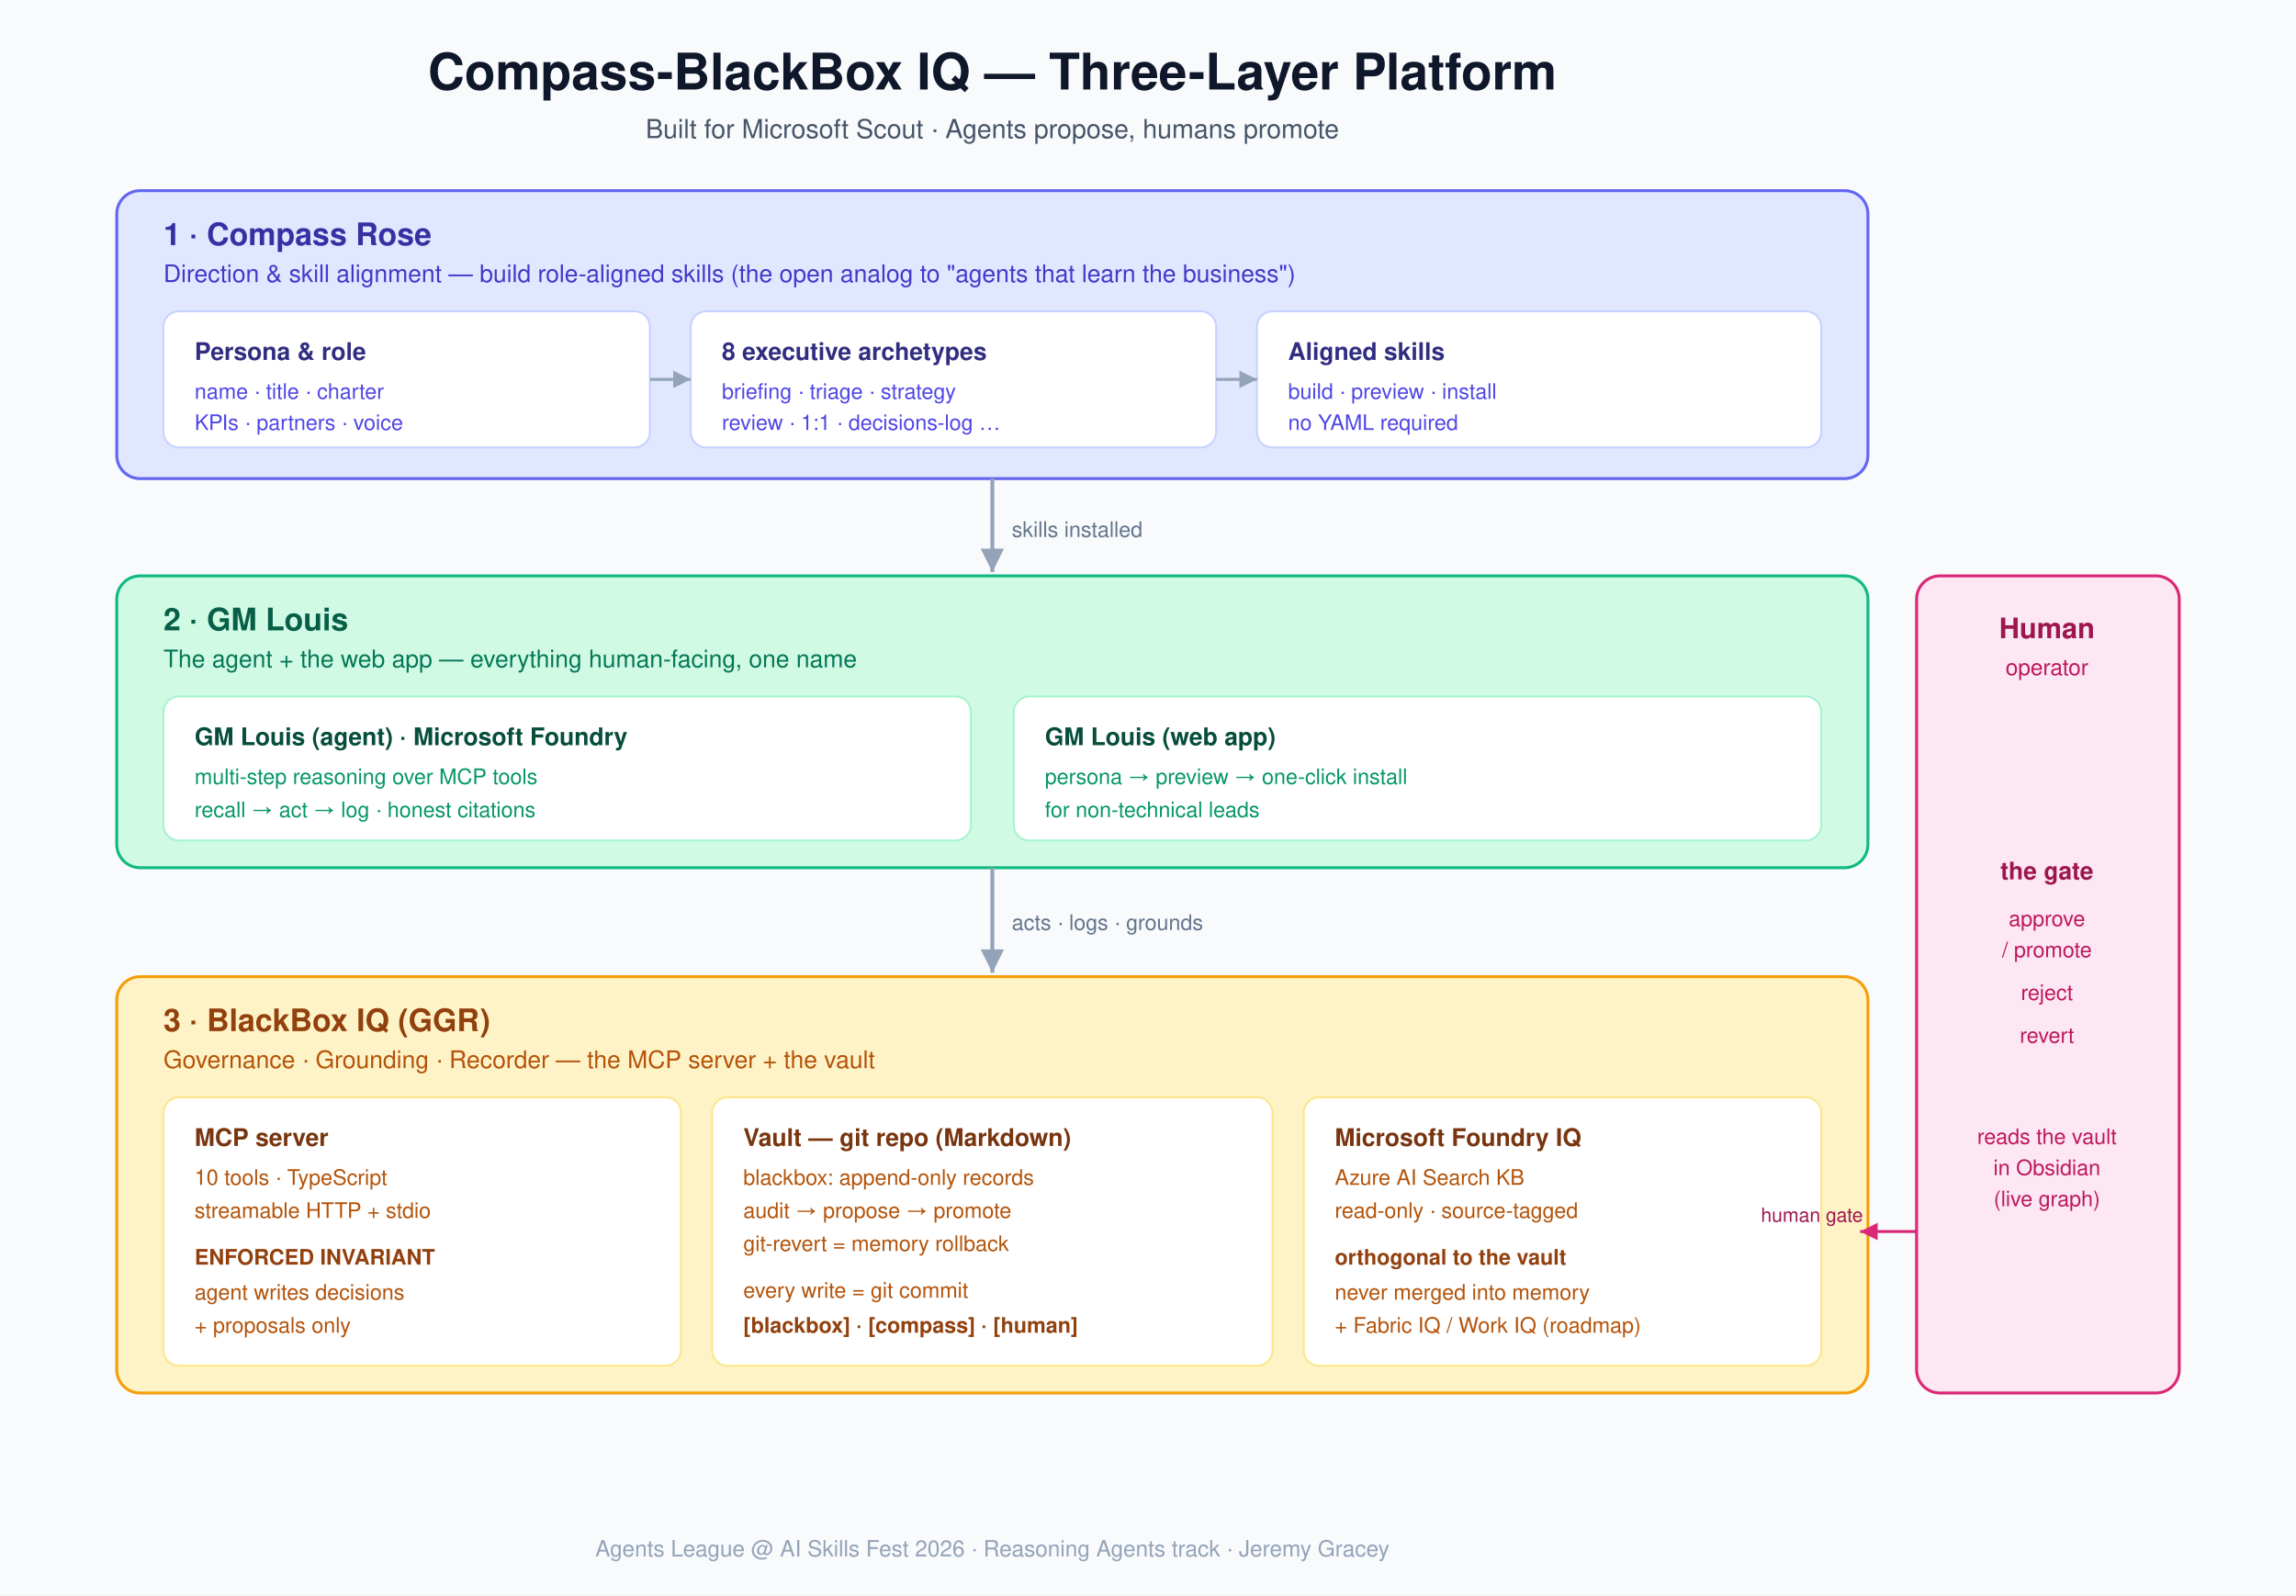
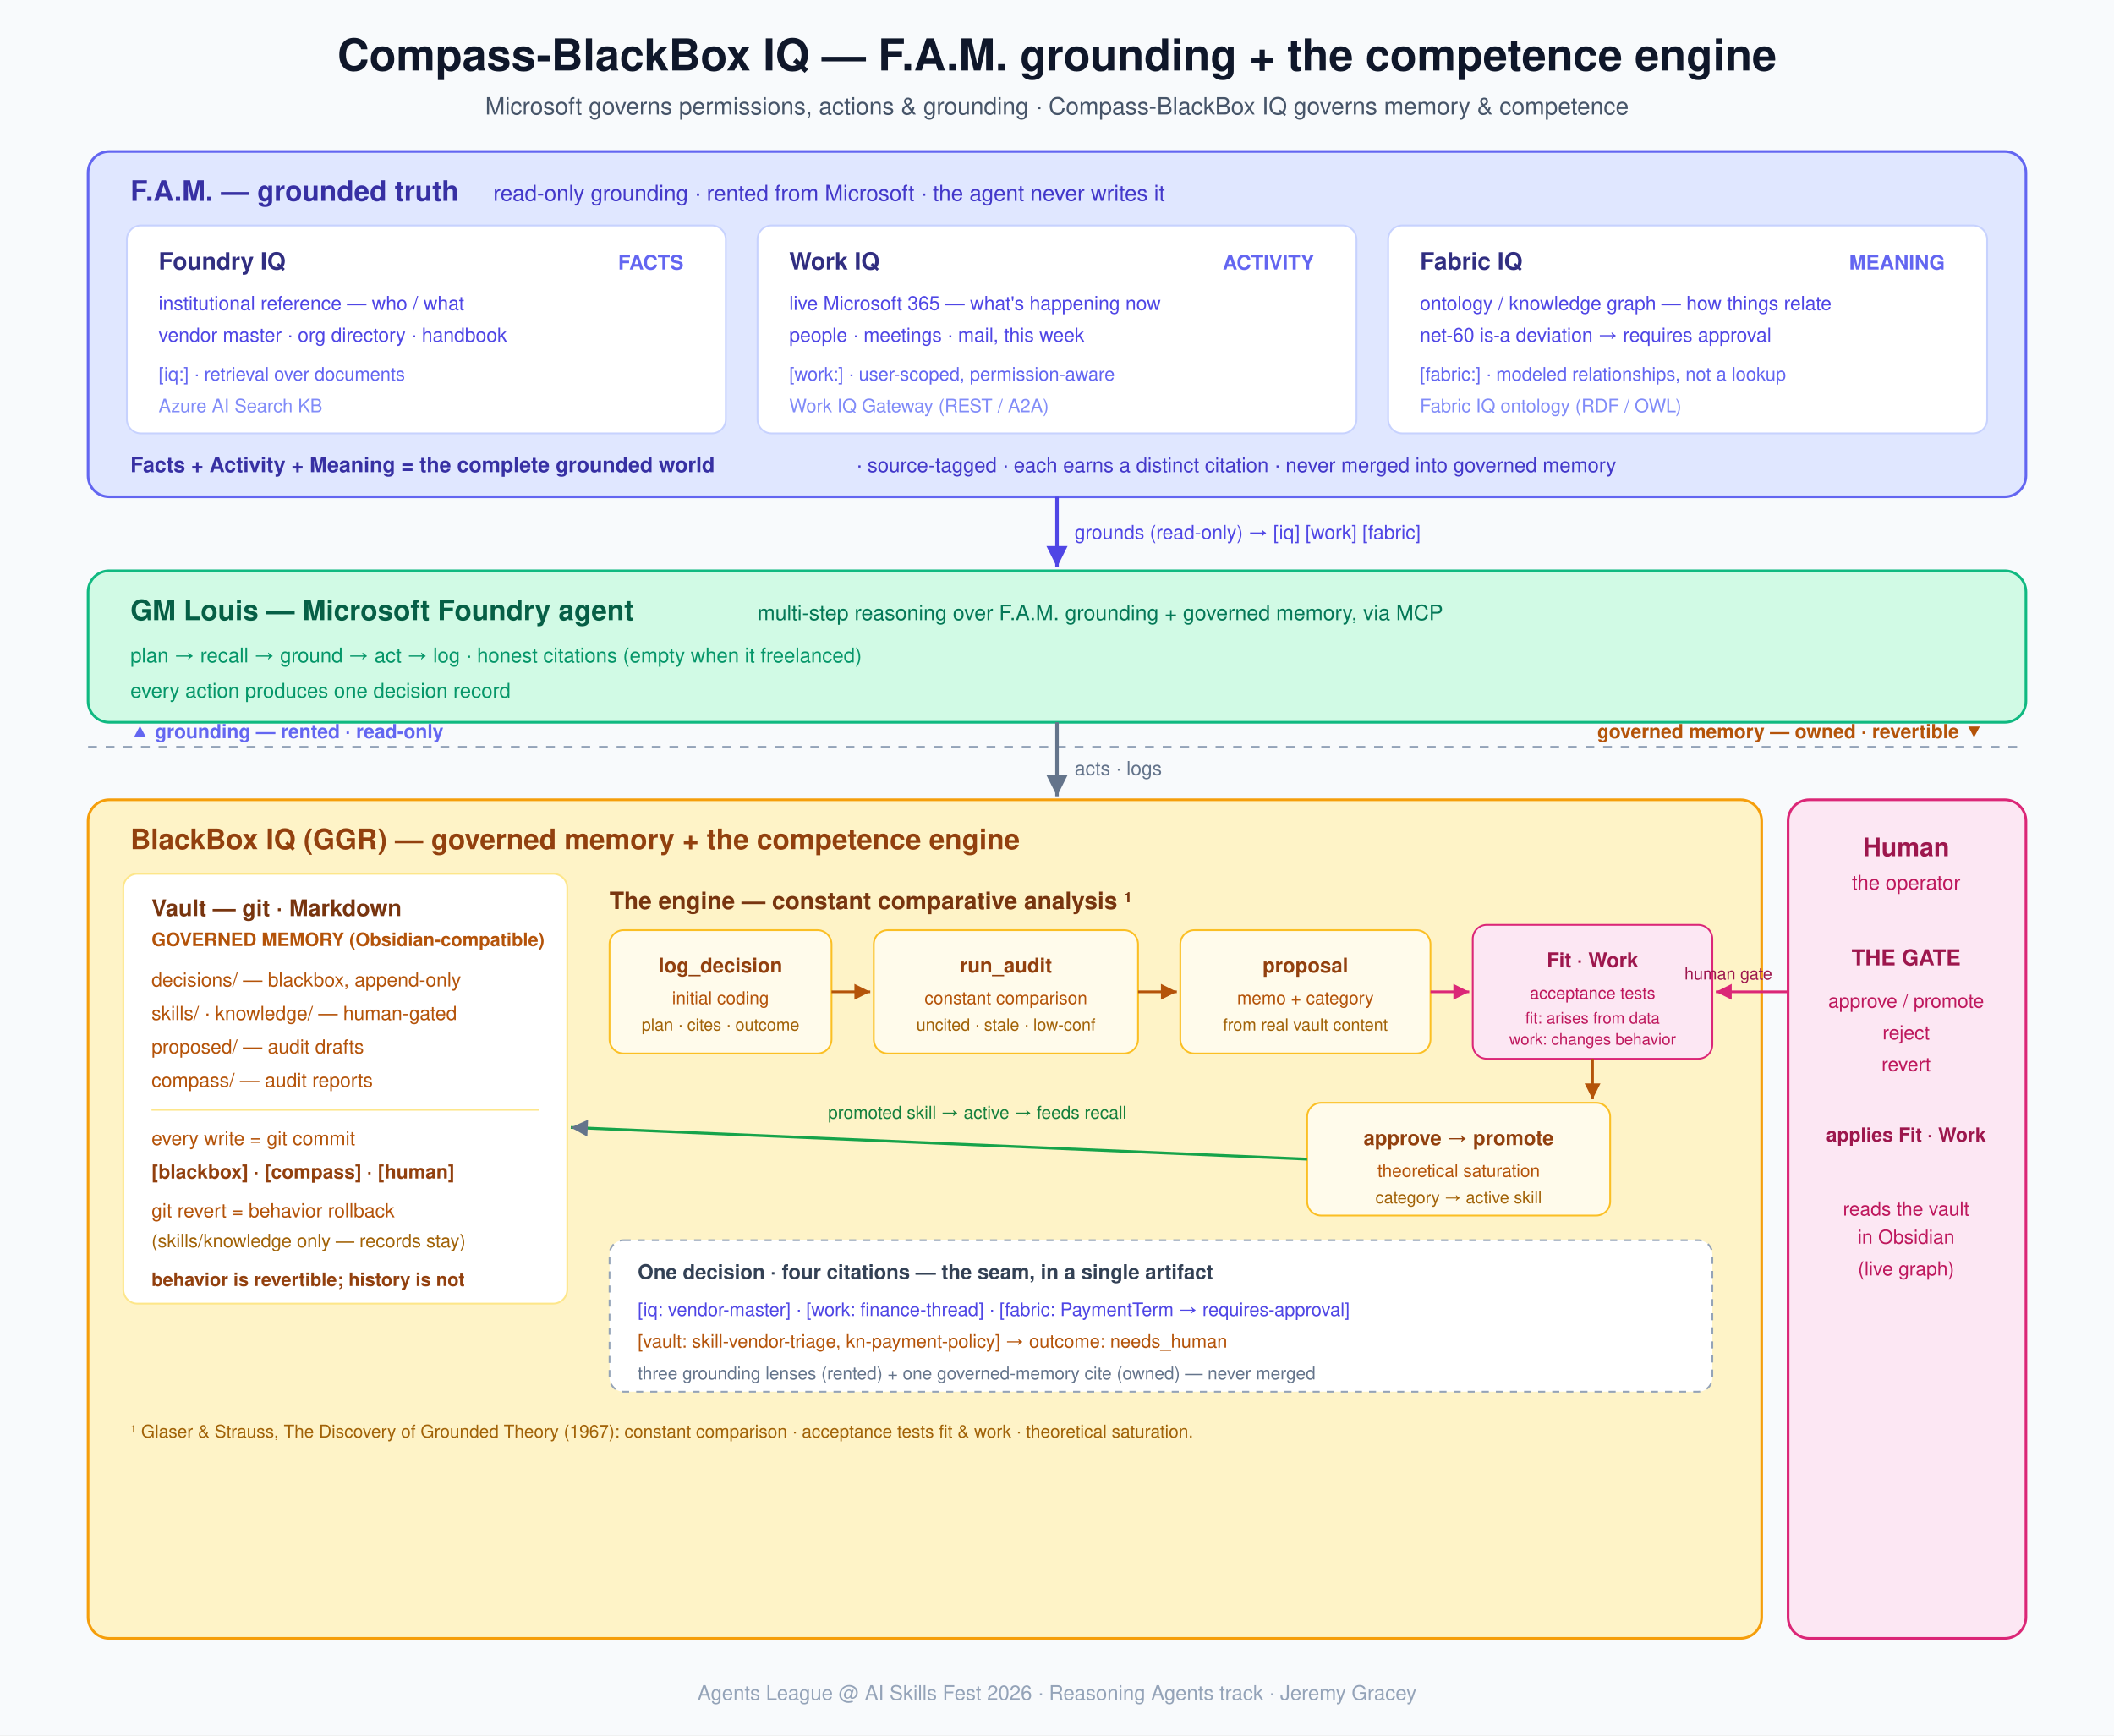
- <svg xmlns="http://www.w3.org/2000/svg" viewBox="0 0 1180 820" font-family="-apple-system, BlinkMacSystemFont, 'Segoe UI', Helvetica, Arial, sans-serif">
-   <rect width="1180" height="820" fill="#f8fafc" />
+ <svg xmlns="http://www.w3.org/2000/svg" viewBox="0 0 1200 985" font-family="-apple-system, BlinkMacSystemFont, 'Segoe UI', Helvetica, Arial, sans-serif">
+   <rect width="1200" height="985" fill="#f8fafc" />
  <defs>
    <marker id="arr" markerWidth="10" markerHeight="10" refX="6" refY="3" orient="auto">
-       <path d="M0,0 L6,3 L0,6 Z" fill="#94a3b8" />
+       <path d="M0,0 L6,3 L0,6 Z" fill="#64748b" />
+     </marker>
+     <marker id="arrg" markerWidth="10" markerHeight="10" refX="6" refY="3" orient="auto">
+       <path d="M0,0 L6,3 L0,6 Z" fill="#4f46e5" />
    </marker>
    <marker id="arrp" markerWidth="10" markerHeight="10" refX="6" refY="3" orient="auto">
      <path d="M0,0 L6,3 L0,6 Z" fill="#db2777" />
    </marker>
+     <marker id="arrm" markerWidth="10" markerHeight="10" refX="6" refY="3" orient="auto">
+       <path d="M0,0 L6,3 L0,6 Z" fill="#b45309" />
+     </marker>
  </defs>
-   <text x="510" y="46" text-anchor="middle" font-size="26" font-weight="700" fill="#0f172a">Compass-BlackBox IQ — Three-Layer Platform</text>
-   <text x="510" y="71" text-anchor="middle" font-size="13.5" fill="#475569">Built for Microsoft Scout · Agents propose, humans promote</text>
-   <rect x="60" y="98" width="900" height="148" rx="12" fill="#e0e7ff" stroke="#6366f1" stroke-width="1.5" />
-   <text x="84" y="126" font-size="16" font-weight="700" fill="#3730a3">1 · Compass Rose</text>
-   <text x="84" y="145" font-size="12.5" fill="#4338ca">Direction &amp; skill alignment — build role-aligned skills (the open analog to "agents that learn the business")</text>
-   <rect x="84" y="160" width="250" height="70" rx="8" fill="#ffffff" stroke="#c7d2fe" />
-   <text x="100" y="185" font-size="12.5" font-weight="600" fill="#312e81">Persona &amp; role</text>
-   <text x="100" y="205" font-size="11" fill="#4f46e5">name · title · charter</text>
-   <text x="100" y="221" font-size="11" fill="#4f46e5">KPIs · partners · voice</text>
-   <rect x="355" y="160" width="270" height="70" rx="8" fill="#ffffff" stroke="#c7d2fe" />
-   <text x="371" y="185" font-size="12.5" font-weight="600" fill="#312e81">8 executive archetypes</text>
-   <text x="371" y="205" font-size="11" fill="#4f46e5">briefing · triage · strategy</text>
-   <text x="371" y="221" font-size="11" fill="#4f46e5">review · 1:1 · decisions-log …</text>
-   <rect x="646" y="160" width="290" height="70" rx="8" fill="#ffffff" stroke="#c7d2fe" />
-   <text x="662" y="185" font-size="12.5" font-weight="600" fill="#312e81">Aligned skills</text>
-   <text x="662" y="205" font-size="11" fill="#4f46e5">build · preview · install</text>
-   <text x="662" y="221" font-size="11" fill="#4f46e5">no YAML required</text>
-   <path d="M334,195 L355,195" stroke="#94a3b8" stroke-width="1.5" marker-end="url(#arr)" />
-   <path d="M625,195 L646,195" stroke="#94a3b8" stroke-width="1.5" marker-end="url(#arr)" />
-   <path d="M510,246 L510,294" stroke="#94a3b8" stroke-width="2" marker-end="url(#arr)" />
-   <text x="520" y="276" font-size="11" fill="#64748b">skills installed</text>
-   <rect x="60" y="296" width="900" height="150" rx="12" fill="#d1fae5" stroke="#10b981" stroke-width="1.5" />
-   <text x="84" y="324" font-size="16" font-weight="700" fill="#065f46">2 · GM Louis</text>
-   <text x="84" y="343" font-size="12.5" fill="#047857">The agent + the web app — everything human-facing, one name</text>
-   <rect x="84" y="358" width="415" height="74" rx="8" fill="#ffffff" stroke="#a7f3d0" />
-   <text x="100" y="383" font-size="12.5" font-weight="600" fill="#064e3b">GM Louis (agent) · Microsoft Foundry</text>
-   <text x="100" y="403" font-size="11" fill="#059669">multi-step reasoning over MCP tools</text>
-   <text x="100" y="420" font-size="11" fill="#059669">recall → act → log · honest citations</text>
-   <rect x="521" y="358" width="415" height="74" rx="8" fill="#ffffff" stroke="#a7f3d0" />
-   <text x="537" y="383" font-size="12.5" font-weight="600" fill="#064e3b">GM Louis (web app)</text>
-   <text x="537" y="403" font-size="11" fill="#059669">persona → preview → one-click install</text>
-   <text x="537" y="420" font-size="11" fill="#059669">for non-technical leads</text>
-   <path d="M510,446 L510,500" stroke="#94a3b8" stroke-width="2" marker-end="url(#arr)" />
-   <text x="520" y="478" font-size="11" fill="#64748b">acts · logs · grounds</text>
-   <rect x="60" y="502" width="900" height="214" rx="12" fill="#fef3c7" stroke="#f59e0b" stroke-width="1.5" />
-   <text x="84" y="530" font-size="16" font-weight="700" fill="#92400e">3 · BlackBox IQ (GGR)</text>
-   <text x="84" y="549" font-size="12.5" fill="#b45309">Governance · Grounding · Recorder — the MCP server + the vault</text>
-   <rect x="84" y="564" width="266" height="138" rx="8" fill="#ffffff" stroke="#fde68a" />
-   <text x="100" y="589" font-size="12.5" font-weight="600" fill="#78350f">MCP server</text>
-   <text x="100" y="609" font-size="11" fill="#b45309">10 tools · TypeScript</text>
-   <text x="100" y="626" font-size="11" fill="#b45309">streamable HTTP + stdio</text>
-   <text x="100" y="650" font-size="11" font-weight="600" fill="#92400e">ENFORCED INVARIANT</text>
-   <text x="100" y="668" font-size="11" fill="#b45309">agent writes decisions</text>
-   <text x="100" y="685" font-size="11" fill="#b45309">+ proposals only</text>
-   <rect x="366" y="564" width="288" height="138" rx="8" fill="#ffffff" stroke="#fde68a" />
-   <text x="382" y="589" font-size="12.5" font-weight="600" fill="#78350f">Vault — git repo (Markdown)</text>
-   <text x="382" y="609" font-size="11" fill="#b45309">blackbox: append-only records</text>
-   <text x="382" y="626" font-size="11" fill="#b45309">audit → propose → promote</text>
-   <text x="382" y="643" font-size="11" fill="#b45309">git-revert = memory rollback</text>
-   <text x="382" y="667" font-size="11" fill="#b45309">every write = git commit</text>
-   <text x="382" y="685" font-size="11" font-weight="600" fill="#92400e">[blackbox] · [compass] · [human]</text>
-   <rect x="670" y="564" width="266" height="138" rx="8" fill="#ffffff" stroke="#fde68a" />
-   <text x="686" y="589" font-size="12.5" font-weight="600" fill="#78350f">Microsoft Foundry IQ</text>
-   <text x="686" y="609" font-size="11" fill="#b45309">Azure AI Search KB</text>
-   <text x="686" y="626" font-size="11" fill="#b45309">read-only · source-tagged</text>
-   <text x="686" y="650" font-size="11" font-weight="600" fill="#92400e">orthogonal to the vault</text>
-   <text x="686" y="668" font-size="11" fill="#b45309">never merged into memory</text>
-   <text x="686" y="685" font-size="11" fill="#b45309">+ Fabric IQ / Work IQ (roadmap)</text>
-   <rect x="985" y="296" width="135" height="420" rx="12" fill="#fce7f3" stroke="#db2777" stroke-width="1.5" />
-   <text x="1052" y="328" text-anchor="middle" font-size="14.5" font-weight="700" fill="#9d174d">Human</text>
-   <text x="1052" y="347" text-anchor="middle" font-size="11.5" fill="#be185d">operator</text>
-   <text x="1052" y="452" text-anchor="middle" font-size="12.5" font-weight="600" fill="#9d174d">the gate</text>
-   <text x="1052" y="476" text-anchor="middle" font-size="11" fill="#be185d">approve</text>
-   <text x="1052" y="492" text-anchor="middle" font-size="11" fill="#be185d">/ promote</text>
-   <text x="1052" y="514" text-anchor="middle" font-size="11" fill="#be185d">reject</text>
-   <text x="1052" y="536" text-anchor="middle" font-size="11" fill="#be185d">revert</text>
-   <text x="1052" y="588" text-anchor="middle" font-size="11" fill="#be185d">reads the vault</text>
-   <text x="1052" y="604" text-anchor="middle" font-size="11" fill="#be185d">in Obsidian</text>
-   <text x="1052" y="620" text-anchor="middle" font-size="11" fill="#be185d">(live graph)</text>
-   <path d="M985,633 L956,633" stroke="#db2777" stroke-width="1.5" marker-end="url(#arrp)" />
-   <text x="905" y="628" font-size="10" fill="#9d174d">human gate</text>
-   <text x="510" y="800" text-anchor="middle" font-size="11.5" fill="#94a3b8">Agents League @ AI Skills Fest 2026 · Reasoning Agents track · Jeremy Gracey</text>
+   <text x="600" y="40" text-anchor="middle" font-size="25" font-weight="700" fill="#0f172a">Compass-BlackBox IQ — F.A.M. grounding + the competence engine</text>
+   <text x="600" y="65" text-anchor="middle" font-size="13.5" fill="#475569">Microsoft governs permissions, actions &amp; grounding · Compass-BlackBox IQ governs memory &amp; competence</text>
+   <rect x="50" y="86" width="1100" height="196" rx="12" fill="#e0e7ff" stroke="#6366f1" stroke-width="1.5" />
+   <text x="74" y="114" font-size="16" font-weight="700" fill="#3730a3">F.A.M. — grounded truth</text>
+   <text x="280" y="114" font-size="12.5" fill="#4338ca">read-only grounding · rented from Microsoft · the agent never writes it</text>
+   <rect x="72" y="128" width="340" height="118" rx="8" fill="#ffffff" stroke="#c7d2fe" />
+   <text x="90" y="153" font-size="13.5" font-weight="700" fill="#312e81">Foundry IQ</text>
+   <text x="388" y="153" text-anchor="end" font-size="11.5" font-weight="700" fill="#6366f1">FACTS</text>
+   <text x="90" y="176" font-size="11" fill="#4f46e5">institutional reference — who / what</text>
+   <text x="90" y="194" font-size="11" fill="#4f46e5">vendor master · org directory · handbook</text>
+   <text x="90" y="216" font-size="10.5" fill="#6366f1">[iq:] · retrieval over documents</text>
+   <text x="90" y="234" font-size="10.5" fill="#818cf8">Azure AI Search KB</text>
+   <rect x="430" y="128" width="340" height="118" rx="8" fill="#ffffff" stroke="#c7d2fe" />
+   <text x="448" y="153" font-size="13.5" font-weight="700" fill="#312e81">Work IQ</text>
+   <text x="746" y="153" text-anchor="end" font-size="11.5" font-weight="700" fill="#6366f1">ACTIVITY</text>
+   <text x="448" y="176" font-size="11" fill="#4f46e5">live Microsoft 365 — what's happening now</text>
+   <text x="448" y="194" font-size="11" fill="#4f46e5">people · meetings · mail, this week</text>
+   <text x="448" y="216" font-size="10.5" fill="#6366f1">[work:] · user-scoped, permission-aware</text>
+   <text x="448" y="234" font-size="10.5" fill="#818cf8">Work IQ Gateway (REST / A2A)</text>
+   <rect x="788" y="128" width="340" height="118" rx="8" fill="#ffffff" stroke="#c7d2fe" />
+   <text x="806" y="153" font-size="13.5" font-weight="700" fill="#312e81">Fabric IQ</text>
+   <text x="1104" y="153" text-anchor="end" font-size="11.5" font-weight="700" fill="#6366f1">MEANING</text>
+   <text x="806" y="176" font-size="11" fill="#4f46e5">ontology / knowledge graph — how things relate</text>
+   <text x="806" y="194" font-size="11" fill="#4f46e5">net-60 is-a deviation → requires approval</text>
+   <text x="806" y="216" font-size="10.5" fill="#6366f1">[fabric:] · modeled relationships, not a lookup</text>
+   <text x="806" y="234" font-size="10.5" fill="#818cf8">Fabric IQ ontology (RDF / OWL)</text>
+   <text x="74" y="268" font-size="12" font-weight="600" fill="#3730a3">Facts + Activity + Meaning = the complete grounded world</text>
+   <text x="486" y="268" font-size="11.5" fill="#4338ca">· source-tagged · each earns a distinct citation · never merged into governed memory</text>
+   <path d="M600,282 L600,322" stroke="#4f46e5" stroke-width="2" marker-end="url(#arrg)" />
+   <text x="610" y="306" font-size="11" fill="#4f46e5">grounds (read-only) → [iq] [work] [fabric]</text>
+   <rect x="50" y="324" width="1100" height="86" rx="12" fill="#d1fae5" stroke="#10b981" stroke-width="1.5" />
+   <text x="74" y="352" font-size="16" font-weight="700" fill="#065f46">GM Louis — Microsoft Foundry agent</text>
+   <text x="430" y="352" font-size="12" fill="#047857">multi-step reasoning over F.A.M. grounding + governed memory, via MCP</text>
+   <text x="74" y="376" font-size="11.5" fill="#059669">plan → recall → ground → act → log · honest citations (empty when it freelanced)</text>
+   <text x="74" y="396" font-size="11.5" fill="#059669">every action produces one decision record</text>
+   <path d="M50,424 L1150,424" stroke="#94a3b8" stroke-width="1.2" stroke-dasharray="5 5" />
+   <text x="74" y="419" font-size="11" font-weight="600" fill="#6366f1">▲ grounding — rented · read-only</text>
+   <text x="1126" y="419" text-anchor="end" font-size="11" font-weight="600" fill="#b45309">governed memory — owned · revertible ▼</text>
+   <path d="M600,410 L600,452" stroke="#64748b" stroke-width="2" marker-end="url(#arr)" />
+   <text x="610" y="440" font-size="11" fill="#64748b">acts · logs</text>
+   <rect x="50" y="454" width="950" height="476" rx="12" fill="#fef3c7" stroke="#f59e0b" stroke-width="1.5" />
+   <text x="74" y="482" font-size="16" font-weight="700" fill="#92400e">BlackBox IQ (GGR) — governed memory + the competence engine</text>
+   <rect x="70" y="496" width="252" height="244" rx="8" fill="#ffffff" stroke="#fde68a" />
+   <text x="86" y="520" font-size="13" font-weight="700" fill="#78350f">Vault — git · Markdown</text>
+   <text x="86" y="537" font-size="10.5" font-weight="600" fill="#b45309">GOVERNED MEMORY (Obsidian-compatible)</text>
+   <text x="86" y="560" font-size="11" fill="#b45309">decisions/ — blackbox, append-only</text>
+   <text x="86" y="579" font-size="11" fill="#b45309">skills/ · knowledge/ — human-gated</text>
+   <text x="86" y="598" font-size="11" fill="#b45309">proposed/ — audit drafts</text>
+   <text x="86" y="617" font-size="11" fill="#b45309">compass/ — audit reports</text>
+   <line x1="86" y1="630" x2="306" y2="630" stroke="#fde68a" />
+   <text x="86" y="650" font-size="11" fill="#b45309">every write = git commit</text>
+   <text x="86" y="669" font-size="11" font-weight="700" fill="#92400e">[blackbox] · [compass] · [human]</text>
+   <text x="86" y="691" font-size="11" fill="#b45309">git revert = behavior rollback</text>
+   <text x="86" y="708" font-size="10.5" fill="#a16207">(skills/knowledge only — records stay)</text>
+   <text x="86" y="730" font-size="10.5" font-weight="600" fill="#92400e">behavior is revertible; history is not</text>
+   <text x="346" y="516" font-size="13.5" font-weight="700" fill="#78350f">The engine — constant comparative analysis ¹</text>
+   <rect x="346" y="528" width="126" height="70" rx="8" fill="#fffbeb" stroke="#fbbf24" />
+   <text x="409" y="552" text-anchor="middle" font-size="11.5" font-weight="700" fill="#92400e">log_decision</text>
+   <text x="409" y="570" text-anchor="middle" font-size="10" fill="#b45309">initial coding</text>
+   <text x="409" y="585" text-anchor="middle" font-size="9.5" fill="#a16207">plan · cites · outcome</text>
+   <path d="M472,563 L494,563" stroke="#b45309" stroke-width="1.5" marker-end="url(#arrm)" />
+   <rect x="496" y="528" width="150" height="70" rx="8" fill="#fffbeb" stroke="#fbbf24" />
+   <text x="571" y="552" text-anchor="middle" font-size="11.5" font-weight="700" fill="#92400e">run_audit</text>
+   <text x="571" y="570" text-anchor="middle" font-size="10" fill="#b45309">constant comparison</text>
+   <text x="571" y="585" text-anchor="middle" font-size="9.5" fill="#a16207">uncited · stale · low-conf</text>
+   <path d="M646,563 L668,563" stroke="#b45309" stroke-width="1.5" marker-end="url(#arrm)" />
+   <rect x="670" y="528" width="142" height="70" rx="8" fill="#fffbeb" stroke="#fbbf24" />
+   <text x="741" y="552" text-anchor="middle" font-size="11.5" font-weight="700" fill="#92400e">proposal</text>
+   <text x="741" y="570" text-anchor="middle" font-size="10" fill="#b45309">memo + category</text>
+   <text x="741" y="585" text-anchor="middle" font-size="9.5" fill="#a16207">from real vault content</text>
+   <path d="M812,563 L834,563" stroke="#db2777" stroke-width="1.5" marker-end="url(#arrp)" />
+   <rect x="836" y="525" width="136" height="76" rx="8" fill="#fce7f3" stroke="#db2777" />
+   <text x="904" y="549" text-anchor="middle" font-size="11.5" font-weight="700" fill="#9d174d">Fit · Work</text>
+   <text x="904" y="567" text-anchor="middle" font-size="9.5" fill="#be185d">acceptance tests</text>
+   <text x="904" y="581" text-anchor="middle" font-size="9" fill="#be185d">fit: arises from data</text>
+   <text x="904" y="593" text-anchor="middle" font-size="9" fill="#be185d">work: changes behavior</text>
+   <path d="M904,601 L904,624" stroke="#b45309" stroke-width="1.5" marker-end="url(#arrm)" />
+   <rect x="742" y="626" width="172" height="64" rx="8" fill="#fffbeb" stroke="#fbbf24" />
+   <text x="828" y="650" text-anchor="middle" font-size="11.5" font-weight="700" fill="#92400e">approve → promote</text>
+   <text x="828" y="668" text-anchor="middle" font-size="10" fill="#b45309">theoretical saturation</text>
+   <text x="828" y="683" text-anchor="middle" font-size="9.5" fill="#a16207">category → active skill</text>
+   <path d="M742,658 L324,640" stroke="#16a34a" stroke-width="1.6" marker-end="url(#arr)" fill="none" />
+   <text x="470" y="635" font-size="10" fill="#15803d">promoted skill → active → feeds recall</text>
+   <rect x="346" y="704" width="626" height="86" rx="8" fill="#ffffff" stroke="#94a3b8" stroke-dasharray="4 4" />
+   <text x="362" y="726" font-size="11.5" font-weight="700" fill="#334155">One decision · four citations — the seam, in a single artifact</text>
+   <text x="362" y="747" font-size="10.5" fill="#4f46e5">[iq: vendor-master]  ·  [work: finance-thread]  ·  [fabric: PaymentTerm → requires-approval]</text>
+   <text x="362" y="765" font-size="10.5" fill="#b45309">[vault: skill-vendor-triage, kn-payment-policy]   →   outcome: needs_human</text>
+   <text x="362" y="783" font-size="10" fill="#64748b">three grounding lenses (rented) + one governed-memory cite (owned) — never merged</text>
+   <text x="74" y="816" font-size="10" fill="#a16207">¹ Glaser &amp; Strauss, The Discovery of Grounded Theory (1967): constant comparison · acceptance tests fit &amp; work · theoretical saturation.</text>
+   <rect x="1015" y="454" width="135" height="476" rx="12" fill="#fce7f3" stroke="#db2777" stroke-width="1.5" />
+   <text x="1082" y="486" text-anchor="middle" font-size="14.5" font-weight="700" fill="#9d174d">Human</text>
+   <text x="1082" y="505" text-anchor="middle" font-size="11.5" fill="#be185d">the operator</text>
+   <text x="1082" y="548" text-anchor="middle" font-size="12.5" font-weight="700" fill="#9d174d">THE GATE</text>
+   <text x="1082" y="572" text-anchor="middle" font-size="11" fill="#be185d">approve / promote</text>
+   <text x="1082" y="590" text-anchor="middle" font-size="11" fill="#be185d">reject</text>
+   <text x="1082" y="608" text-anchor="middle" font-size="11" fill="#be185d">revert</text>
+   <text x="1082" y="648" text-anchor="middle" font-size="11" font-weight="600" fill="#9d174d">applies Fit · Work</text>
+   <text x="1082" y="690" text-anchor="middle" font-size="11" fill="#be185d">reads the vault</text>
+   <text x="1082" y="706" text-anchor="middle" font-size="11" fill="#be185d">in Obsidian</text>
+   <text x="1082" y="724" text-anchor="middle" font-size="11" fill="#be185d">(live graph)</text>
+   <path d="M1015,563 L974,563" stroke="#db2777" stroke-width="1.5" marker-end="url(#arrp)" />
+   <text x="1006" y="556" text-anchor="end" font-size="9.5" fill="#9d174d">human gate</text>
+   <text x="600" y="965" text-anchor="middle" font-size="11.5" fill="#94a3b8">Agents League @ AI Skills Fest 2026 · Reasoning Agents track · Jeremy Gracey</text>
</svg>
